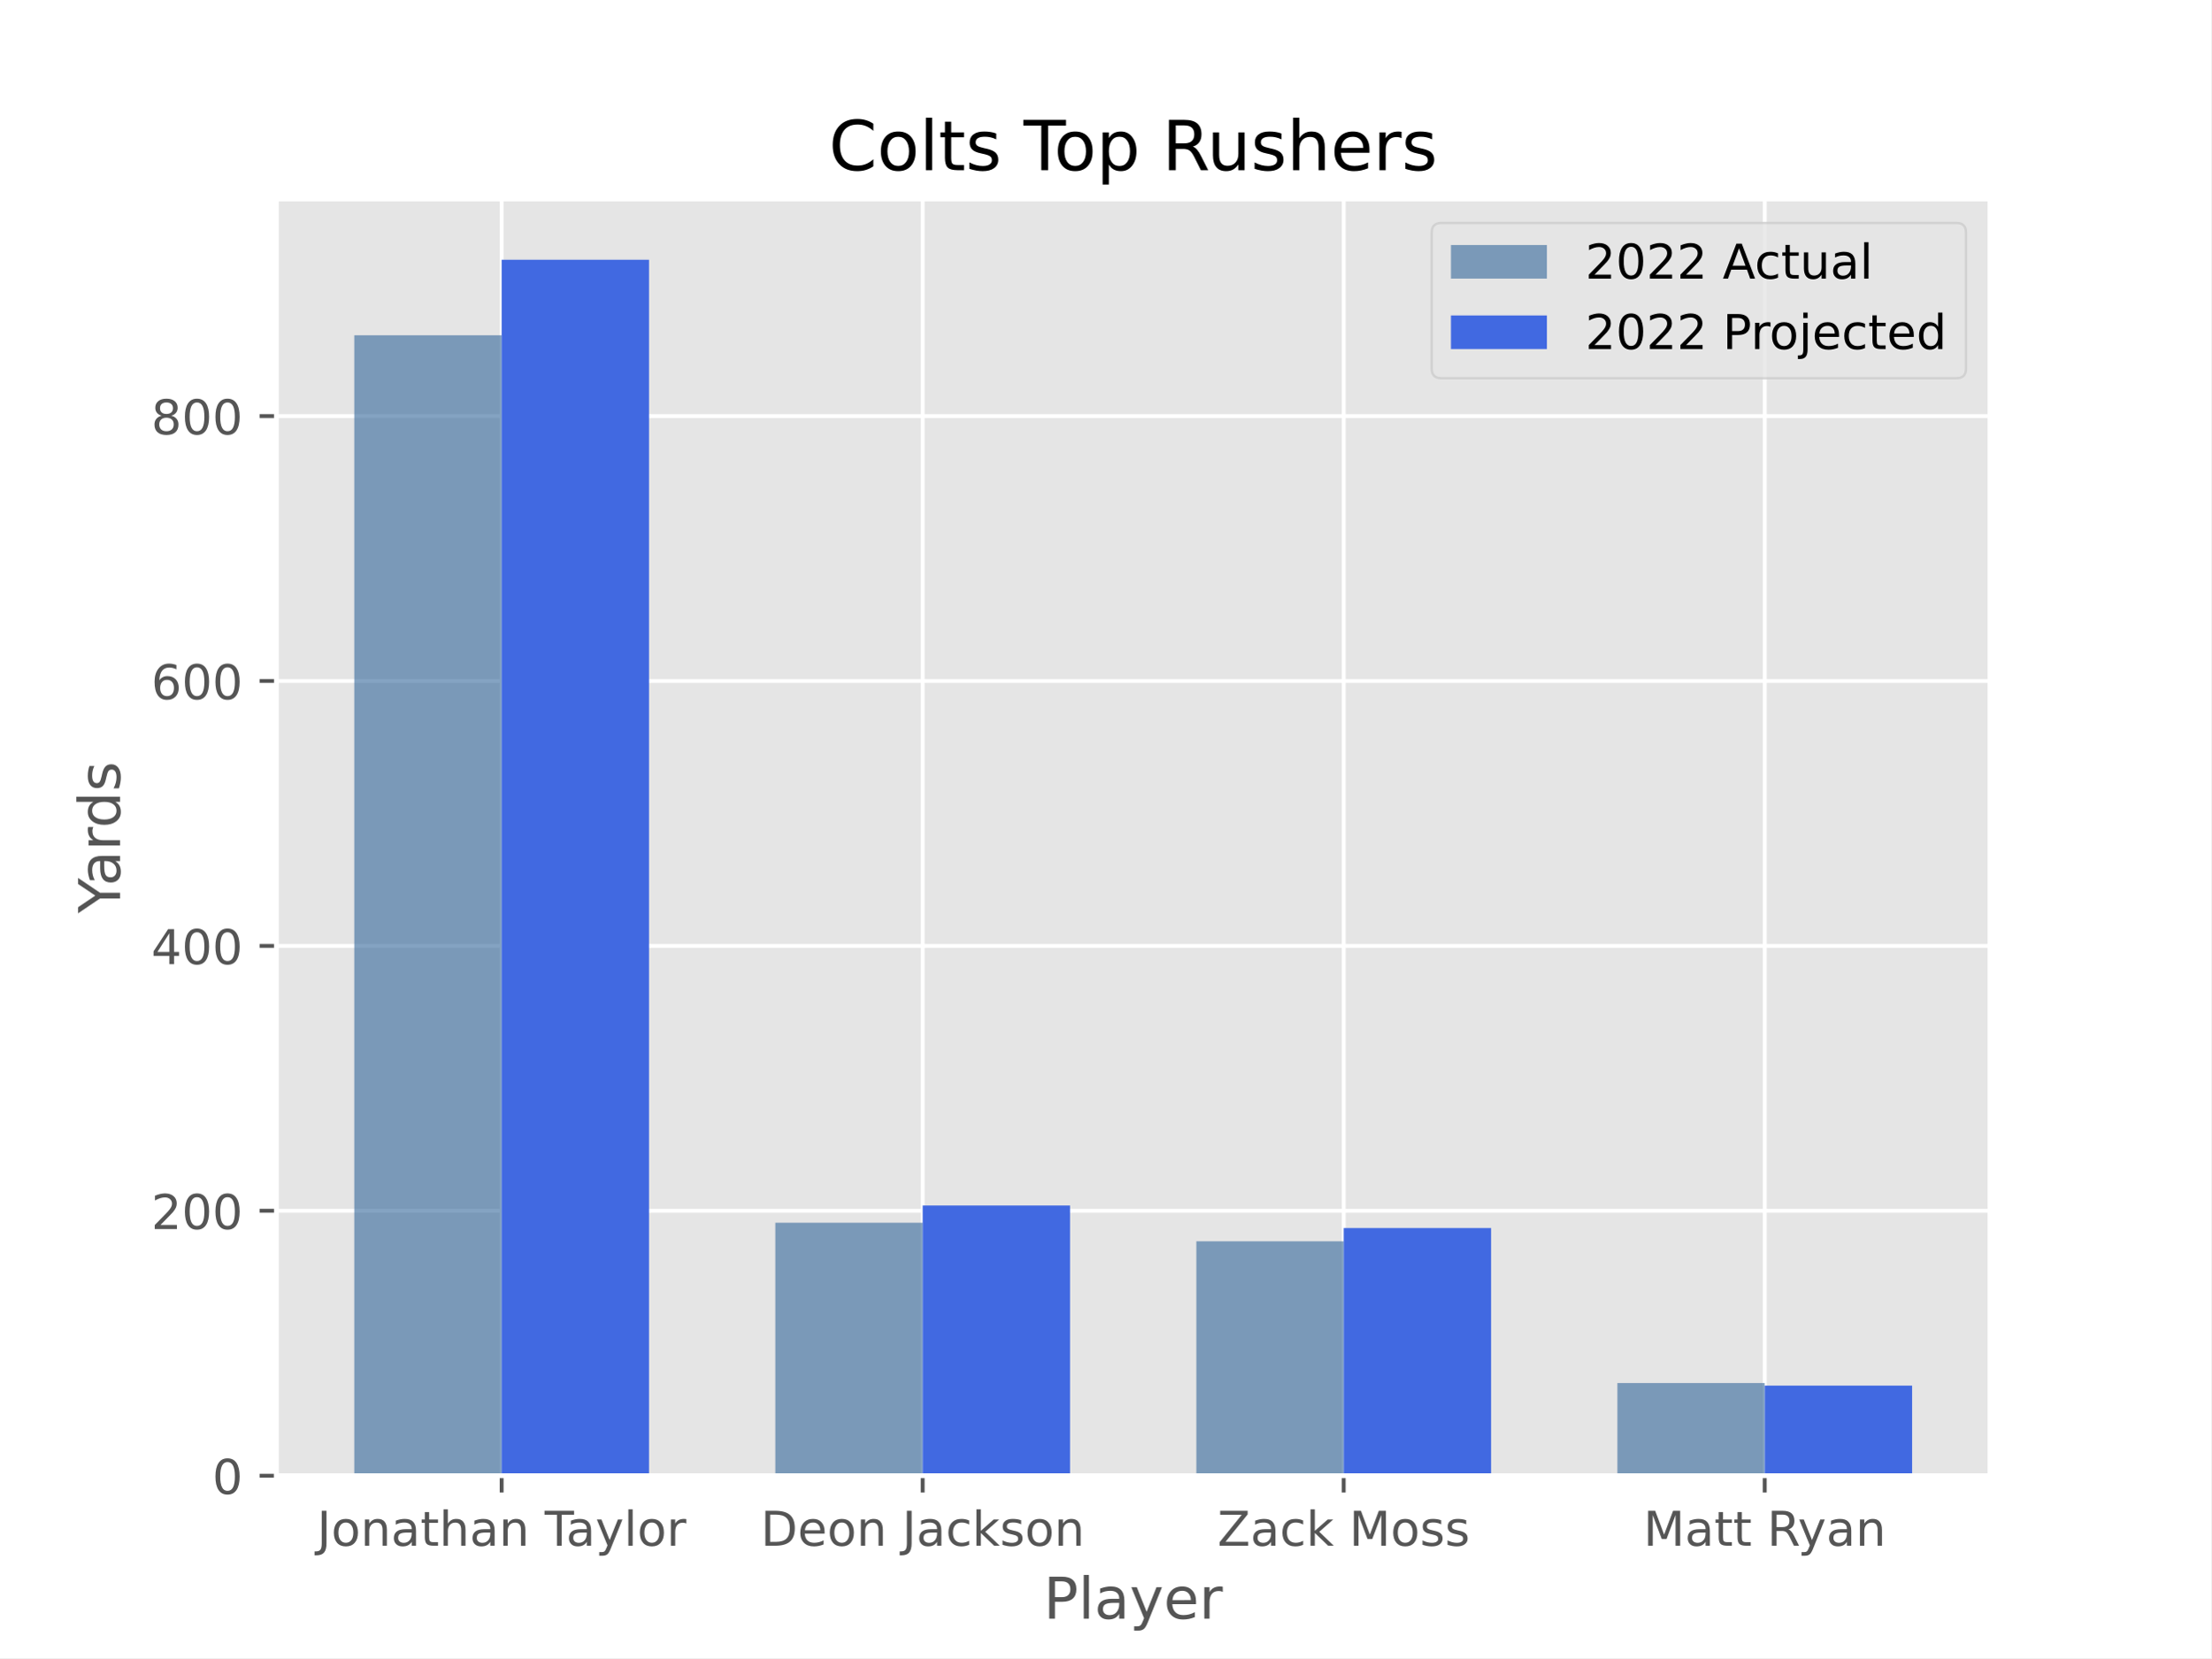
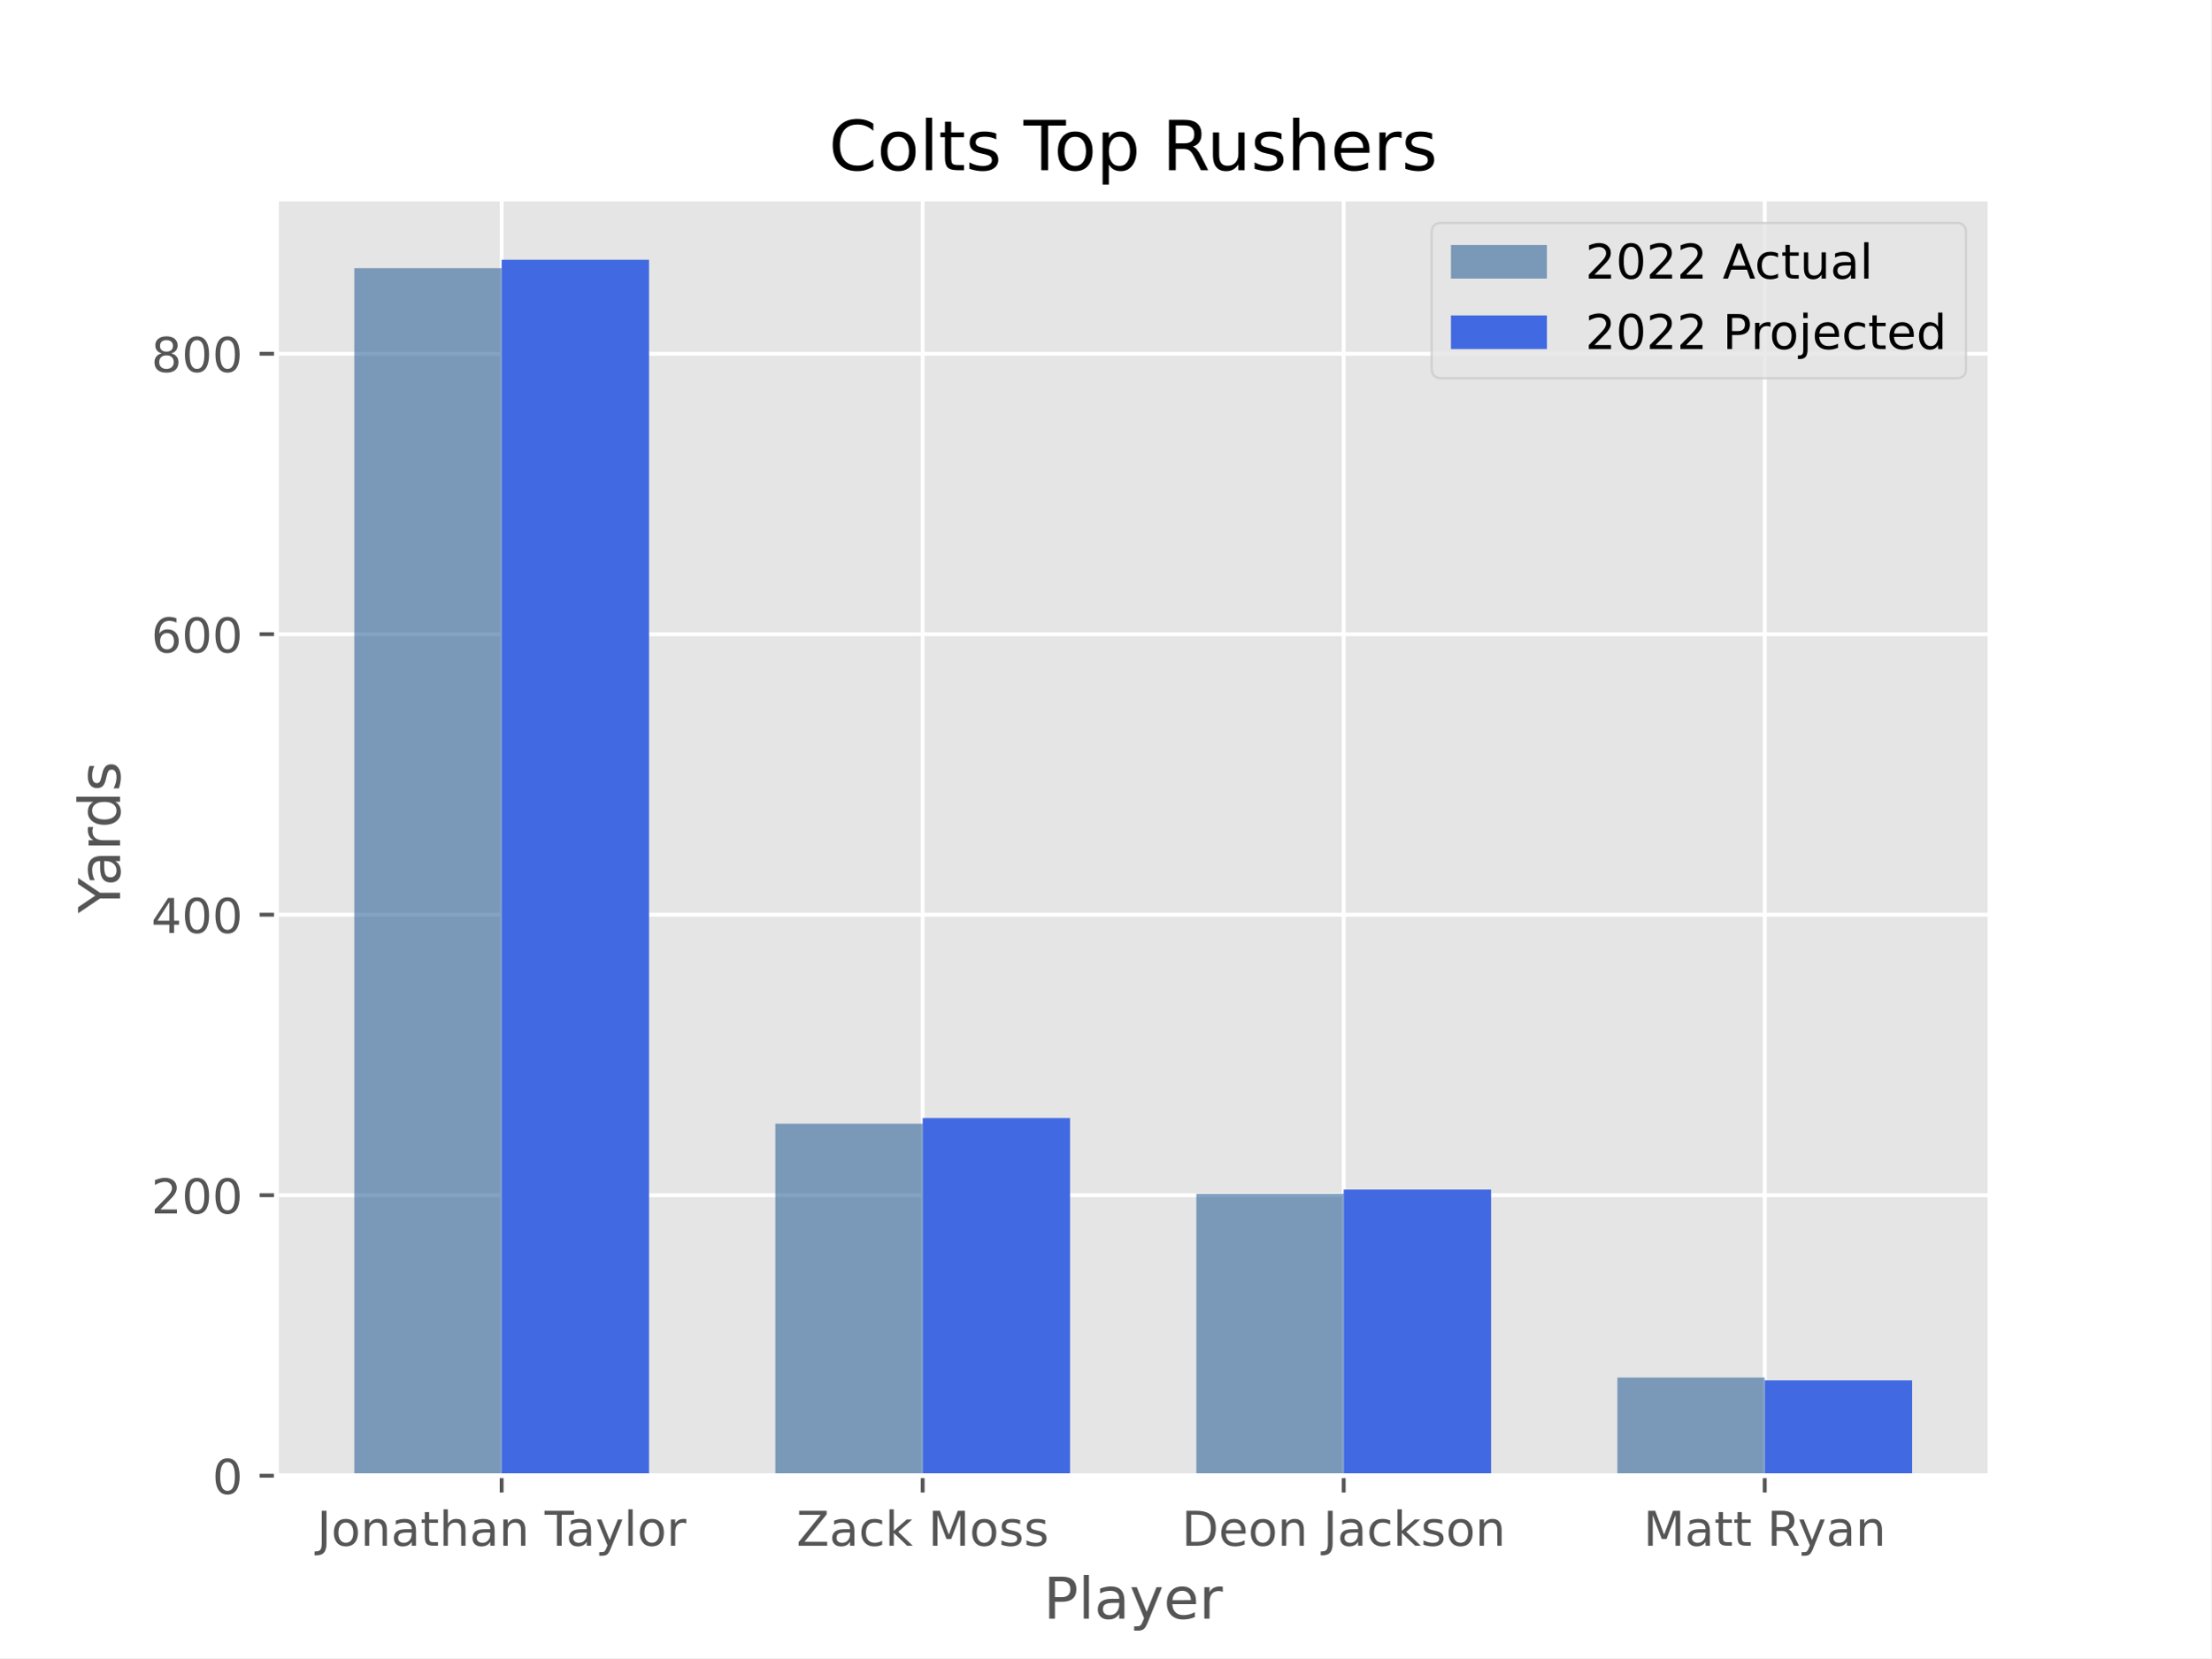
<svg xmlns="http://www.w3.org/2000/svg" xmlns:xlink="http://www.w3.org/1999/xlink" width="460.8pt" height="345.6pt" viewBox="0 0 460.8 345.6" version="1.1">
  <defs>
    <style type="text/css">*{stroke-linejoin: round; stroke-linecap: butt}</style>
  </defs>
  <g id="figure_1">
    <g id="patch_1">
      <path d="M 0 345.6  L 460.8 345.6  L 460.8 0  L 0 0  z " style="fill: #ffffff" />
    </g>
    <g id="axes_1">
      <g id="patch_2">
        <path d="M 57.6 307.584  L 414.72 307.584  L 414.72 41.472  L 57.6 41.472  z " style="fill: #e5e5e5" />
      </g>
      <g id="matplotlib.axis_1">
        <g id="xtick_1">
          <g id="line2d_1">
-             <path d="M 104.543 307.584  L 104.543 41.472  " clip-path="url(#pd95502ee62)" style="fill: none; stroke: #ffffff; stroke-width: 0.8; stroke-linecap: square" />
+             <path d="M 104.543 307.584  L 104.543 41.472  " clip-path="url(#p4e7fc8b1e7)" style="fill: none; stroke: #ffffff; stroke-width: 0.8; stroke-linecap: square" />
          </g>
          <g id="line2d_2">
            <defs>
-               <path id="mb0d54bbe8d" d="M 0 0  L 0 3.5  " style="stroke: #555555; stroke-width: 0.8" />
-             </defs>
-             <g>
-               <use xlink:href="#mb0d54bbe8d" x="104.543" y="307.584" style="fill: #555555; stroke: #555555; stroke-width: 0.8" />
+               <path id="md305badb75" d="M 0 0  L 0 3.5  " style="stroke: #555555; stroke-width: 0.8" />
+             </defs>
+             <g>
+               <use xlink:href="#md305badb75" x="104.543" y="307.584" style="fill: #555555; stroke: #555555; stroke-width: 0.8" />
            </g>
          </g>
          <g id="text_1">
            <g style="fill: #555555" transform="translate(66.06907 322.1824) scale(0.1 -0.1)">
              <defs>
                <path id="DejaVuSans-4a" d="M 628 4666  L 1259 4666  L 1259 325  Q 1259 -519 939 -900  Q 619 -1281 -91 -1281  L -331 -1281  L -331 -750  L -134 -750  Q 284 -750 456 -515  Q 628 -281 628 325  L 628 4666  z " transform="scale(0.015625)" />
                <path id="DejaVuSans-6f" d="M 1959 3097  Q 1497 3097 1228 2736  Q 959 2375 959 1747  Q 959 1119 1226 758  Q 1494 397 1959 397  Q 2419 397 2687 759  Q 2956 1122 2956 1747  Q 2956 2369 2687 2733  Q 2419 3097 1959 3097  z M 1959 3584  Q 2709 3584 3137 3096  Q 3566 2609 3566 1747  Q 3566 888 3137 398  Q 2709 -91 1959 -91  Q 1206 -91 779 398  Q 353 888 353 1747  Q 353 2609 779 3096  Q 1206 3584 1959 3584  z " transform="scale(0.015625)" />
                <path id="DejaVuSans-6e" d="M 3513 2113  L 3513 0  L 2938 0  L 2938 2094  Q 2938 2591 2744 2837  Q 2550 3084 2163 3084  Q 1697 3084 1428 2787  Q 1159 2491 1159 1978  L 1159 0  L 581 0  L 581 3500  L 1159 3500  L 1159 2956  Q 1366 3272 1645 3428  Q 1925 3584 2291 3584  Q 2894 3584 3203 3211  Q 3513 2838 3513 2113  z " transform="scale(0.015625)" />
                <path id="DejaVuSans-61" d="M 2194 1759  Q 1497 1759 1228 1600  Q 959 1441 959 1056  Q 959 750 1161 570  Q 1363 391 1709 391  Q 2188 391 2477 730  Q 2766 1069 2766 1631  L 2766 1759  L 2194 1759  z M 3341 1997  L 3341 0  L 2766 0  L 2766 531  Q 2569 213 2275 61  Q 1981 -91 1556 -91  Q 1019 -91 701 211  Q 384 513 384 1019  Q 384 1609 779 1909  Q 1175 2209 1959 2209  L 2766 2209  L 2766 2266  Q 2766 2663 2505 2880  Q 2244 3097 1772 3097  Q 1472 3097 1187 3025  Q 903 2953 641 2809  L 641 3341  Q 956 3463 1253 3523  Q 1550 3584 1831 3584  Q 2591 3584 2966 3190  Q 3341 2797 3341 1997  z " transform="scale(0.015625)" />
                <path id="DejaVuSans-74" d="M 1172 4494  L 1172 3500  L 2356 3500  L 2356 3053  L 1172 3053  L 1172 1153  Q 1172 725 1289 603  Q 1406 481 1766 481  L 2356 481  L 2356 0  L 1766 0  Q 1100 0 847 248  Q 594 497 594 1153  L 594 3053  L 172 3053  L 172 3500  L 594 3500  L 594 4494  L 1172 4494  z " transform="scale(0.015625)" />
                <path id="DejaVuSans-68" d="M 3513 2113  L 3513 0  L 2938 0  L 2938 2094  Q 2938 2591 2744 2837  Q 2550 3084 2163 3084  Q 1697 3084 1428 2787  Q 1159 2491 1159 1978  L 1159 0  L 581 0  L 581 4863  L 1159 4863  L 1159 2956  Q 1366 3272 1645 3428  Q 1925 3584 2291 3584  Q 2894 3584 3203 3211  Q 3513 2838 3513 2113  z " transform="scale(0.015625)" />
                <path id="DejaVuSans-20" transform="scale(0.015625)" />
                <path id="DejaVuSans-54" d="M -19 4666  L 3928 4666  L 3928 4134  L 2272 4134  L 2272 0  L 1638 0  L 1638 4134  L -19 4134  L -19 4666  z " transform="scale(0.015625)" />
                <path id="DejaVuSans-79" d="M 2059 -325  Q 1816 -950 1584 -1140  Q 1353 -1331 966 -1331  L 506 -1331  L 506 -850  L 844 -850  Q 1081 -850 1212 -737  Q 1344 -625 1503 -206  L 1606 56  L 191 3500  L 800 3500  L 1894 763  L 2988 3500  L 3597 3500  L 2059 -325  z " transform="scale(0.015625)" />
                <path id="DejaVuSans-6c" d="M 603 4863  L 1178 4863  L 1178 0  L 603 0  L 603 4863  z " transform="scale(0.015625)" />
                <path id="DejaVuSans-72" d="M 2631 2963  Q 2534 3019 2420 3045  Q 2306 3072 2169 3072  Q 1681 3072 1420 2755  Q 1159 2438 1159 1844  L 1159 0  L 581 0  L 581 3500  L 1159 3500  L 1159 2956  Q 1341 3275 1631 3429  Q 1922 3584 2338 3584  Q 2397 3584 2469 3576  Q 2541 3569 2628 3553  L 2631 2963  z " transform="scale(0.015625)" />
              </defs>
              <use xlink:href="#DejaVuSans-4a" />
              <use xlink:href="#DejaVuSans-6f" x="29.492" />
              <use xlink:href="#DejaVuSans-6e" x="90.674" />
              <use xlink:href="#DejaVuSans-61" x="154.053" />
              <use xlink:href="#DejaVuSans-74" x="215.332" />
              <use xlink:href="#DejaVuSans-68" x="254.541" />
              <use xlink:href="#DejaVuSans-61" x="317.92" />
              <use xlink:href="#DejaVuSans-6e" x="379.199" />
              <use xlink:href="#DejaVuSans-20" x="442.578" />
              <use xlink:href="#DejaVuSans-54" x="474.365" />
              <use xlink:href="#DejaVuSans-61" x="518.949" />
              <use xlink:href="#DejaVuSans-79" x="580.229" />
              <use xlink:href="#DejaVuSans-6c" x="639.408" />
              <use xlink:href="#DejaVuSans-6f" x="667.191" />
              <use xlink:href="#DejaVuSans-72" x="728.373" />
            </g>
          </g>
        </g>
        <g id="xtick_2">
          <g id="line2d_3">
-             <path d="M 192.288 307.584  L 192.288 41.472  " clip-path="url(#pd95502ee62)" style="fill: none; stroke: #ffffff; stroke-width: 0.8; stroke-linecap: square" />
+             <path d="M 192.288 307.584  L 192.288 41.472  " clip-path="url(#p4e7fc8b1e7)" style="fill: none; stroke: #ffffff; stroke-width: 0.8; stroke-linecap: square" />
          </g>
          <g id="line2d_4">
            <g>
-               <use xlink:href="#mb0d54bbe8d" x="192.288" y="307.584" style="fill: #555555; stroke: #555555; stroke-width: 0.8" />
+               <use xlink:href="#md305badb75" x="192.288" y="307.584" style="fill: #555555; stroke: #555555; stroke-width: 0.8" />
            </g>
          </g>
          <g id="text_2">
-             <g style="fill: #555555" transform="translate(158.5276 322.1824) scale(0.1 -0.1)">
+             <g style="fill: #555555" transform="translate(165.9823 322.1824) scale(0.1 -0.1)">
+               <defs>
+                 <path id="DejaVuSans-5a" d="M 359 4666  L 4025 4666  L 4025 4184  L 1075 531  L 4097 531  L 4097 0  L 288 0  L 288 481  L 3238 4134  L 359 4134  L 359 4666  z " transform="scale(0.015625)" />
+                 <path id="DejaVuSans-63" d="M 3122 3366  L 3122 2828  Q 2878 2963 2633 3030  Q 2388 3097 2138 3097  Q 1578 3097 1268 2742  Q 959 2388 959 1747  Q 959 1106 1268 751  Q 1578 397 2138 397  Q 2388 397 2633 464  Q 2878 531 3122 666  L 3122 134  Q 2881 22 2623 -34  Q 2366 -91 2075 -91  Q 1284 -91 818 406  Q 353 903 353 1747  Q 353 2603 823 3093  Q 1294 3584 2113 3584  Q 2378 3584 2631 3529  Q 2884 3475 3122 3366  z " transform="scale(0.015625)" />
+                 <path id="DejaVuSans-6b" d="M 581 4863  L 1159 4863  L 1159 1991  L 2875 3500  L 3609 3500  L 1753 1863  L 3688 0  L 2938 0  L 1159 1709  L 1159 0  L 581 0  L 581 4863  z " transform="scale(0.015625)" />
+                 <path id="DejaVuSans-4d" d="M 628 4666  L 1569 4666  L 2759 1491  L 3956 4666  L 4897 4666  L 4897 0  L 4281 0  L 4281 4097  L 3078 897  L 2444 897  L 1241 4097  L 1241 0  L 628 0  L 628 4666  z " transform="scale(0.015625)" />
+                 <path id="DejaVuSans-73" d="M 2834 3397  L 2834 2853  Q 2591 2978 2328 3040  Q 2066 3103 1784 3103  Q 1356 3103 1142 2972  Q 928 2841 928 2578  Q 928 2378 1081 2264  Q 1234 2150 1697 2047  L 1894 2003  Q 2506 1872 2764 1633  Q 3022 1394 3022 966  Q 3022 478 2636 193  Q 2250 -91 1575 -91  Q 1294 -91 989 -36  Q 684 19 347 128  L 347 722  Q 666 556 975 473  Q 1284 391 1588 391  Q 1994 391 2212 530  Q 2431 669 2431 922  Q 2431 1156 2273 1281  Q 2116 1406 1581 1522  L 1381 1569  Q 847 1681 609 1914  Q 372 2147 372 2553  Q 372 3047 722 3315  Q 1072 3584 1716 3584  Q 2034 3584 2315 3537  Q 2597 3491 2834 3397  z " transform="scale(0.015625)" />
+               </defs>
+               <use xlink:href="#DejaVuSans-5a" />
+               <use xlink:href="#DejaVuSans-61" x="68.506" />
+               <use xlink:href="#DejaVuSans-63" x="129.785" />
+               <use xlink:href="#DejaVuSans-6b" x="184.766" />
+               <use xlink:href="#DejaVuSans-20" x="242.676" />
+               <use xlink:href="#DejaVuSans-4d" x="274.463" />
+               <use xlink:href="#DejaVuSans-6f" x="360.742" />
+               <use xlink:href="#DejaVuSans-73" x="421.924" />
+               <use xlink:href="#DejaVuSans-73" x="474.023" />
+             </g>
+           </g>
+         </g>
+         <g id="xtick_3">
+           <g id="line2d_5">
+             <path d="M 280.032 307.584  L 280.032 41.472  " clip-path="url(#p4e7fc8b1e7)" style="fill: none; stroke: #ffffff; stroke-width: 0.8; stroke-linecap: square" />
+           </g>
+           <g id="line2d_6">
+             <g>
+               <use xlink:href="#md305badb75" x="280.032" y="307.584" style="fill: #555555; stroke: #555555; stroke-width: 0.8" />
+             </g>
+           </g>
+           <g id="text_3">
+             <g style="fill: #555555" transform="translate(246.2721 322.1824) scale(0.1 -0.1)">
              <defs>
                <path id="DejaVuSans-44" d="M 1259 4147  L 1259 519  L 2022 519  Q 2988 519 3436 956  Q 3884 1394 3884 2338  Q 3884 3275 3436 3711  Q 2988 4147 2022 4147  L 1259 4147  z M 628 4666  L 1925 4666  Q 3281 4666 3915 4102  Q 4550 3538 4550 2338  Q 4550 1131 3912 565  Q 3275 0 1925 0  L 628 0  L 628 4666  z " transform="scale(0.015625)" />
                <path id="DejaVuSans-65" d="M 3597 1894  L 3597 1613  L 953 1613  Q 991 1019 1311 708  Q 1631 397 2203 397  Q 2534 397 2845 478  Q 3156 559 3463 722  L 3463 178  Q 3153 47 2828 -22  Q 2503 -91 2169 -91  Q 1331 -91 842 396  Q 353 884 353 1716  Q 353 2575 817 3079  Q 1281 3584 2069 3584  Q 2775 3584 3186 3129  Q 3597 2675 3597 1894  z M 3022 2063  Q 3016 2534 2758 2815  Q 2500 3097 2075 3097  Q 1594 3097 1305 2825  Q 1016 2553 972 2059  L 3022 2063  z " transform="scale(0.015625)" />
-                 <path id="DejaVuSans-63" d="M 3122 3366  L 3122 2828  Q 2878 2963 2633 3030  Q 2388 3097 2138 3097  Q 1578 3097 1268 2742  Q 959 2388 959 1747  Q 959 1106 1268 751  Q 1578 397 2138 397  Q 2388 397 2633 464  Q 2878 531 3122 666  L 3122 134  Q 2881 22 2623 -34  Q 2366 -91 2075 -91  Q 1284 -91 818 406  Q 353 903 353 1747  Q 353 2603 823 3093  Q 1294 3584 2113 3584  Q 2378 3584 2631 3529  Q 2884 3475 3122 3366  z " transform="scale(0.015625)" />
-                 <path id="DejaVuSans-6b" d="M 581 4863  L 1159 4863  L 1159 1991  L 2875 3500  L 3609 3500  L 1753 1863  L 3688 0  L 2938 0  L 1159 1709  L 1159 0  L 581 0  L 581 4863  z " transform="scale(0.015625)" />
-                 <path id="DejaVuSans-73" d="M 2834 3397  L 2834 2853  Q 2591 2978 2328 3040  Q 2066 3103 1784 3103  Q 1356 3103 1142 2972  Q 928 2841 928 2578  Q 928 2378 1081 2264  Q 1234 2150 1697 2047  L 1894 2003  Q 2506 1872 2764 1633  Q 3022 1394 3022 966  Q 3022 478 2636 193  Q 2250 -91 1575 -91  Q 1294 -91 989 -36  Q 684 19 347 128  L 347 722  Q 666 556 975 473  Q 1284 391 1588 391  Q 1994 391 2212 530  Q 2431 669 2431 922  Q 2431 1156 2273 1281  Q 2116 1406 1581 1522  L 1381 1569  Q 847 1681 609 1914  Q 372 2147 372 2553  Q 372 3047 722 3315  Q 1072 3584 1716 3584  Q 2034 3584 2315 3537  Q 2597 3491 2834 3397  z " transform="scale(0.015625)" />
              </defs>
              <use xlink:href="#DejaVuSans-44" />
              <use xlink:href="#DejaVuSans-65" x="77.002" />
              <use xlink:href="#DejaVuSans-6f" x="138.525" />
              <use xlink:href="#DejaVuSans-6e" x="199.707" />
              <use xlink:href="#DejaVuSans-20" x="263.086" />
              <use xlink:href="#DejaVuSans-4a" x="294.873" />
              <use xlink:href="#DejaVuSans-61" x="324.365" />
              <use xlink:href="#DejaVuSans-63" x="385.645" />
              <use xlink:href="#DejaVuSans-6b" x="440.625" />
              <use xlink:href="#DejaVuSans-73" x="498.535" />
              <use xlink:href="#DejaVuSans-6f" x="550.635" />
              <use xlink:href="#DejaVuSans-6e" x="611.816" />
            </g>
          </g>
        </g>
-         <g id="xtick_3">
-           <g id="line2d_5">
-             <path d="M 280.032 307.584  L 280.032 41.472  " clip-path="url(#pd95502ee62)" style="fill: none; stroke: #ffffff; stroke-width: 0.8; stroke-linecap: square" />
-           </g>
-           <g id="line2d_6">
-             <g>
-               <use xlink:href="#mb0d54bbe8d" x="280.032" y="307.584" style="fill: #555555; stroke: #555555; stroke-width: 0.8" />
-             </g>
-           </g>
-           <g id="text_3">
-             <g style="fill: #555555" transform="translate(253.7268 322.1824) scale(0.1 -0.1)">
-               <defs>
-                 <path id="DejaVuSans-5a" d="M 359 4666  L 4025 4666  L 4025 4184  L 1075 531  L 4097 531  L 4097 0  L 288 0  L 288 481  L 3238 4134  L 359 4134  L 359 4666  z " transform="scale(0.015625)" />
-                 <path id="DejaVuSans-4d" d="M 628 4666  L 1569 4666  L 2759 1491  L 3956 4666  L 4897 4666  L 4897 0  L 4281 0  L 4281 4097  L 3078 897  L 2444 897  L 1241 4097  L 1241 0  L 628 0  L 628 4666  z " transform="scale(0.015625)" />
-               </defs>
-               <use xlink:href="#DejaVuSans-5a" />
-               <use xlink:href="#DejaVuSans-61" x="68.506" />
-               <use xlink:href="#DejaVuSans-63" x="129.785" />
-               <use xlink:href="#DejaVuSans-6b" x="184.766" />
-               <use xlink:href="#DejaVuSans-20" x="242.676" />
-               <use xlink:href="#DejaVuSans-4d" x="274.463" />
-               <use xlink:href="#DejaVuSans-6f" x="360.742" />
-               <use xlink:href="#DejaVuSans-73" x="421.924" />
-               <use xlink:href="#DejaVuSans-73" x="474.023" />
-             </g>
-           </g>
-         </g>
        <g id="xtick_4">
          <g id="line2d_7">
-             <path d="M 367.777 307.584  L 367.777 41.472  " clip-path="url(#pd95502ee62)" style="fill: none; stroke: #ffffff; stroke-width: 0.8; stroke-linecap: square" />
+             <path d="M 367.777 307.584  L 367.777 41.472  " clip-path="url(#p4e7fc8b1e7)" style="fill: none; stroke: #ffffff; stroke-width: 0.8; stroke-linecap: square" />
          </g>
          <g id="line2d_8">
            <g>
-               <use xlink:href="#mb0d54bbe8d" x="367.777" y="307.584" style="fill: #555555; stroke: #555555; stroke-width: 0.8" />
+               <use xlink:href="#md305badb75" x="367.777" y="307.584" style="fill: #555555; stroke: #555555; stroke-width: 0.8" />
            </g>
          </g>
          <g id="text_4">
            <g style="fill: #555555" transform="translate(342.4978 322.1824) scale(0.1 -0.1)">
              <defs>
                <path id="DejaVuSans-52" d="M 2841 2188  Q 3044 2119 3236 1894  Q 3428 1669 3622 1275  L 4263 0  L 3584 0  L 2988 1197  Q 2756 1666 2539 1819  Q 2322 1972 1947 1972  L 1259 1972  L 1259 0  L 628 0  L 628 4666  L 2053 4666  Q 2853 4666 3247 4331  Q 3641 3997 3641 3322  Q 3641 2881 3436 2590  Q 3231 2300 2841 2188  z M 1259 4147  L 1259 2491  L 2053 2491  Q 2509 2491 2742 2702  Q 2975 2913 2975 3322  Q 2975 3731 2742 3939  Q 2509 4147 2053 4147  L 1259 4147  z " transform="scale(0.015625)" />
              </defs>
              <use xlink:href="#DejaVuSans-4d" />
              <use xlink:href="#DejaVuSans-61" x="86.279" />
              <use xlink:href="#DejaVuSans-74" x="147.559" />
              <use xlink:href="#DejaVuSans-74" x="186.768" />
              <use xlink:href="#DejaVuSans-20" x="225.977" />
              <use xlink:href="#DejaVuSans-52" x="257.764" />
              <use xlink:href="#DejaVuSans-79" x="321.746" />
              <use xlink:href="#DejaVuSans-61" x="380.926" />
              <use xlink:href="#DejaVuSans-6e" x="442.205" />
            </g>
          </g>
        </g>
        <g id="text_5">
          <g style="fill: #555555" transform="translate(217.4888 337.3802) scale(0.12 -0.12)">
            <defs>
              <path id="DejaVuSans-50" d="M 1259 4147  L 1259 2394  L 2053 2394  Q 2494 2394 2734 2622  Q 2975 2850 2975 3272  Q 2975 3691 2734 3919  Q 2494 4147 2053 4147  L 1259 4147  z M 628 4666  L 2053 4666  Q 2838 4666 3239 4311  Q 3641 3956 3641 3272  Q 3641 2581 3239 2228  Q 2838 1875 2053 1875  L 1259 1875  L 1259 0  L 628 0  L 628 4666  z " transform="scale(0.015625)" />
            </defs>
            <use xlink:href="#DejaVuSans-50" />
            <use xlink:href="#DejaVuSans-6c" x="60.303" />
            <use xlink:href="#DejaVuSans-61" x="88.086" />
            <use xlink:href="#DejaVuSans-79" x="149.365" />
            <use xlink:href="#DejaVuSans-65" x="208.545" />
            <use xlink:href="#DejaVuSans-72" x="270.068" />
          </g>
        </g>
      </g>
      <g id="matplotlib.axis_2">
        <g id="ytick_1">
          <g id="line2d_9">
-             <path d="M 57.6 307.584  L 414.72 307.584  " clip-path="url(#pd95502ee62)" style="fill: none; stroke: #ffffff; stroke-width: 0.8; stroke-linecap: square" />
+             <path d="M 57.6 307.584  L 414.72 307.584  " clip-path="url(#p4e7fc8b1e7)" style="fill: none; stroke: #ffffff; stroke-width: 0.8; stroke-linecap: square" />
          </g>
          <g id="line2d_10">
            <defs>
-               <path id="m6b60e07ba8" d="M 0 0  L -3.5 0  " style="stroke: #555555; stroke-width: 0.8" />
-             </defs>
-             <g>
-               <use xlink:href="#m6b60e07ba8" x="57.6" y="307.584" style="fill: #555555; stroke: #555555; stroke-width: 0.8" />
+               <path id="m0d4e284b42" d="M 0 0  L -3.5 0  " style="stroke: #555555; stroke-width: 0.8" />
+             </defs>
+             <g>
+               <use xlink:href="#m0d4e284b42" x="57.6" y="307.584" style="fill: #555555; stroke: #555555; stroke-width: 0.8" />
            </g>
          </g>
          <g id="text_6">
            <g style="fill: #555555" transform="translate(44.2375 311.3832) scale(0.1 -0.1)">
              <defs>
                <path id="DejaVuSans-30" d="M 2034 4250  Q 1547 4250 1301 3770  Q 1056 3291 1056 2328  Q 1056 1369 1301 889  Q 1547 409 2034 409  Q 2525 409 2770 889  Q 3016 1369 3016 2328  Q 3016 3291 2770 3770  Q 2525 4250 2034 4250  z M 2034 4750  Q 2819 4750 3233 4129  Q 3647 3509 3647 2328  Q 3647 1150 3233 529  Q 2819 -91 2034 -91  Q 1250 -91 836 529  Q 422 1150 422 2328  Q 422 3509 836 4129  Q 1250 4750 2034 4750  z " transform="scale(0.015625)" />
              </defs>
              <use xlink:href="#DejaVuSans-30" />
            </g>
          </g>
        </g>
        <g id="ytick_2">
          <g id="line2d_11">
-             <path d="M 57.6 252.368  L 414.72 252.368  " clip-path="url(#pd95502ee62)" style="fill: none; stroke: #ffffff; stroke-width: 0.8; stroke-linecap: square" />
+             <path d="M 57.6 249.12  L 414.72 249.12  " clip-path="url(#p4e7fc8b1e7)" style="fill: none; stroke: #ffffff; stroke-width: 0.8; stroke-linecap: square" />
          </g>
          <g id="line2d_12">
            <g>
-               <use xlink:href="#m6b60e07ba8" x="57.6" y="252.368" style="fill: #555555; stroke: #555555; stroke-width: 0.8" />
+               <use xlink:href="#m0d4e284b42" x="57.6" y="249.12" style="fill: #555555; stroke: #555555; stroke-width: 0.8" />
            </g>
          </g>
          <g id="text_7">
-             <g style="fill: #555555" transform="translate(31.5125 256.1675) scale(0.1 -0.1)">
+             <g style="fill: #555555" transform="translate(31.5125 252.9196) scale(0.1 -0.1)">
              <defs>
                <path id="DejaVuSans-32" d="M 1228 531  L 3431 531  L 3431 0  L 469 0  L 469 531  Q 828 903 1448 1529  Q 2069 2156 2228 2338  Q 2531 2678 2651 2914  Q 2772 3150 2772 3378  Q 2772 3750 2511 3984  Q 2250 4219 1831 4219  Q 1534 4219 1204 4116  Q 875 4013 500 3803  L 500 4441  Q 881 4594 1212 4672  Q 1544 4750 1819 4750  Q 2544 4750 2975 4387  Q 3406 4025 3406 3419  Q 3406 3131 3298 2873  Q 3191 2616 2906 2266  Q 2828 2175 2409 1742  Q 1991 1309 1228 531  z " transform="scale(0.015625)" />
              </defs>
              <use xlink:href="#DejaVuSans-32" />
              <use xlink:href="#DejaVuSans-30" x="63.623" />
              <use xlink:href="#DejaVuSans-30" x="127.246" />
            </g>
          </g>
        </g>
        <g id="ytick_3">
          <g id="line2d_13">
-             <path d="M 57.6 197.153  L 414.72 197.153  " clip-path="url(#pd95502ee62)" style="fill: none; stroke: #ffffff; stroke-width: 0.8; stroke-linecap: square" />
+             <path d="M 57.6 190.657  L 414.72 190.657  " clip-path="url(#p4e7fc8b1e7)" style="fill: none; stroke: #ffffff; stroke-width: 0.8; stroke-linecap: square" />
          </g>
          <g id="line2d_14">
            <g>
-               <use xlink:href="#m6b60e07ba8" x="57.6" y="197.153" style="fill: #555555; stroke: #555555; stroke-width: 0.8" />
+               <use xlink:href="#m0d4e284b42" x="57.6" y="190.657" style="fill: #555555; stroke: #555555; stroke-width: 0.8" />
            </g>
          </g>
          <g id="text_8">
-             <g style="fill: #555555" transform="translate(31.5125 200.9518) scale(0.1 -0.1)">
+             <g style="fill: #555555" transform="translate(31.5125 194.4559) scale(0.1 -0.1)">
              <defs>
                <path id="DejaVuSans-34" d="M 2419 4116  L 825 1625  L 2419 1625  L 2419 4116  z M 2253 4666  L 3047 4666  L 3047 1625  L 3713 1625  L 3713 1100  L 3047 1100  L 3047 0  L 2419 0  L 2419 1100  L 313 1100  L 313 1709  L 2253 4666  z " transform="scale(0.015625)" />
              </defs>
              <use xlink:href="#DejaVuSans-34" />
              <use xlink:href="#DejaVuSans-30" x="63.623" />
              <use xlink:href="#DejaVuSans-30" x="127.246" />
            </g>
          </g>
        </g>
        <g id="ytick_4">
          <g id="line2d_15">
-             <path d="M 57.6 141.937  L 414.72 141.937  " clip-path="url(#pd95502ee62)" style="fill: none; stroke: #ffffff; stroke-width: 0.8; stroke-linecap: square" />
+             <path d="M 57.6 132.193  L 414.72 132.193  " clip-path="url(#p4e7fc8b1e7)" style="fill: none; stroke: #ffffff; stroke-width: 0.8; stroke-linecap: square" />
          </g>
          <g id="line2d_16">
            <g>
-               <use xlink:href="#m6b60e07ba8" x="57.6" y="141.937" style="fill: #555555; stroke: #555555; stroke-width: 0.8" />
+               <use xlink:href="#m0d4e284b42" x="57.6" y="132.193" style="fill: #555555; stroke: #555555; stroke-width: 0.8" />
            </g>
          </g>
          <g id="text_9">
-             <g style="fill: #555555" transform="translate(31.5125 145.7362) scale(0.1 -0.1)">
+             <g style="fill: #555555" transform="translate(31.5125 135.9922) scale(0.1 -0.1)">
              <defs>
                <path id="DejaVuSans-36" d="M 2113 2584  Q 1688 2584 1439 2293  Q 1191 2003 1191 1497  Q 1191 994 1439 701  Q 1688 409 2113 409  Q 2538 409 2786 701  Q 3034 994 3034 1497  Q 3034 2003 2786 2293  Q 2538 2584 2113 2584  z M 3366 4563  L 3366 3988  Q 3128 4100 2886 4159  Q 2644 4219 2406 4219  Q 1781 4219 1451 3797  Q 1122 3375 1075 2522  Q 1259 2794 1537 2939  Q 1816 3084 2150 3084  Q 2853 3084 3261 2657  Q 3669 2231 3669 1497  Q 3669 778 3244 343  Q 2819 -91 2113 -91  Q 1303 -91 875 529  Q 447 1150 447 2328  Q 447 3434 972 4092  Q 1497 4750 2381 4750  Q 2619 4750 2861 4703  Q 3103 4656 3366 4563  z " transform="scale(0.015625)" />
              </defs>
              <use xlink:href="#DejaVuSans-36" />
              <use xlink:href="#DejaVuSans-30" x="63.623" />
              <use xlink:href="#DejaVuSans-30" x="127.246" />
            </g>
          </g>
        </g>
        <g id="ytick_5">
          <g id="line2d_17">
-             <path d="M 57.6 86.721  L 414.72 86.721  " clip-path="url(#pd95502ee62)" style="fill: none; stroke: #ffffff; stroke-width: 0.8; stroke-linecap: square" />
+             <path d="M 57.6 73.729  L 414.72 73.729  " clip-path="url(#p4e7fc8b1e7)" style="fill: none; stroke: #ffffff; stroke-width: 0.8; stroke-linecap: square" />
          </g>
          <g id="line2d_18">
            <g>
-               <use xlink:href="#m6b60e07ba8" x="57.6" y="86.721" style="fill: #555555; stroke: #555555; stroke-width: 0.8" />
+               <use xlink:href="#m0d4e284b42" x="57.6" y="73.729" style="fill: #555555; stroke: #555555; stroke-width: 0.8" />
            </g>
          </g>
          <g id="text_10">
-             <g style="fill: #555555" transform="translate(31.5125 90.52047) scale(0.1 -0.1)">
+             <g style="fill: #555555" transform="translate(31.5125 77.52855) scale(0.1 -0.1)">
              <defs>
                <path id="DejaVuSans-38" d="M 2034 2216  Q 1584 2216 1326 1975  Q 1069 1734 1069 1313  Q 1069 891 1326 650  Q 1584 409 2034 409  Q 2484 409 2743 651  Q 3003 894 3003 1313  Q 3003 1734 2745 1975  Q 2488 2216 2034 2216  z M 1403 2484  Q 997 2584 770 2862  Q 544 3141 544 3541  Q 544 4100 942 4425  Q 1341 4750 2034 4750  Q 2731 4750 3128 4425  Q 3525 4100 3525 3541  Q 3525 3141 3298 2862  Q 3072 2584 2669 2484  Q 3125 2378 3379 2068  Q 3634 1759 3634 1313  Q 3634 634 3220 271  Q 2806 -91 2034 -91  Q 1263 -91 848 271  Q 434 634 434 1313  Q 434 1759 690 2068  Q 947 2378 1403 2484  z M 1172 3481  Q 1172 3119 1398 2916  Q 1625 2713 2034 2713  Q 2441 2713 2670 2916  Q 2900 3119 2900 3481  Q 2900 3844 2670 4047  Q 2441 4250 2034 4250  Q 1625 4250 1398 4047  Q 1172 3844 1172 3481  z " transform="scale(0.015625)" />
              </defs>
              <use xlink:href="#DejaVuSans-38" />
              <use xlink:href="#DejaVuSans-30" x="63.623" />
              <use xlink:href="#DejaVuSans-30" x="127.246" />
            </g>
          </g>
        </g>
        <g id="text_11">
          <g style="fill: #555555" transform="translate(25.01687 190.3408) rotate(-90) scale(0.12 -0.12)">
            <defs>
              <path id="DejaVuSans-59" d="M -13 4666  L 666 4666  L 1959 2747  L 3244 4666  L 3922 4666  L 2272 2222  L 2272 0  L 1638 0  L 1638 2222  L -13 4666  z " transform="scale(0.015625)" />
              <path id="DejaVuSans-64" d="M 2906 2969  L 2906 4863  L 3481 4863  L 3481 0  L 2906 0  L 2906 525  Q 2725 213 2448 61  Q 2172 -91 1784 -91  Q 1150 -91 751 415  Q 353 922 353 1747  Q 353 2572 751 3078  Q 1150 3584 1784 3584  Q 2172 3584 2448 3432  Q 2725 3281 2906 2969  z M 947 1747  Q 947 1113 1208 752  Q 1469 391 1925 391  Q 2381 391 2643 752  Q 2906 1113 2906 1747  Q 2906 2381 2643 2742  Q 2381 3103 1925 3103  Q 1469 3103 1208 2742  Q 947 2381 947 1747  z " transform="scale(0.015625)" />
            </defs>
            <use xlink:href="#DejaVuSans-59" />
            <use xlink:href="#DejaVuSans-61" x="47.334" />
            <use xlink:href="#DejaVuSans-72" x="108.613" />
            <use xlink:href="#DejaVuSans-64" x="147.977" />
            <use xlink:href="#DejaVuSans-73" x="211.453" />
          </g>
        </g>
      </g>
      <g id="patch_3">
-         <path d="M 73.833 307.584  L 104.543 307.584  L 104.543 69.88  L 73.833 69.88  z " clip-path="url(#pd95502ee62)" style="fill: #336699; fill-opacity: 0.6" />
+         <path d="M 73.833 307.584  L 104.543 307.584  L 104.543 55.898  L 73.833 55.898  z " clip-path="url(#p4e7fc8b1e7)" style="fill: #336699; fill-opacity: 0.6" />
      </g>
      <g id="patch_4">
-         <path d="M 161.577 307.584  L 192.288 307.584  L 192.288 254.853  L 161.577 254.853  z " clip-path="url(#pd95502ee62)" style="fill: #336699; fill-opacity: 0.6" />
+         <path d="M 161.577 307.584  L 192.288 307.584  L 192.288 234.212  L 161.577 234.212  z " clip-path="url(#p4e7fc8b1e7)" style="fill: #336699; fill-opacity: 0.6" />
      </g>
      <g id="patch_5">
-         <path d="M 249.322 307.584  L 280.032 307.584  L 280.032 258.718  L 249.322 258.718  z " clip-path="url(#pd95502ee62)" style="fill: #336699; fill-opacity: 0.6" />
+         <path d="M 249.322 307.584  L 280.032 307.584  L 280.032 248.828  L 249.322 248.828  z " clip-path="url(#p4e7fc8b1e7)" style="fill: #336699; fill-opacity: 0.6" />
      </g>
      <g id="patch_6">
-         <path d="M 337.066 307.584  L 367.777 307.584  L 367.777 288.259  L 337.066 288.259  z " clip-path="url(#pd95502ee62)" style="fill: #336699; fill-opacity: 0.6" />
+         <path d="M 337.066 307.584  L 367.777 307.584  L 367.777 287.122  L 337.066 287.122  z " clip-path="url(#p4e7fc8b1e7)" style="fill: #336699; fill-opacity: 0.6" />
      </g>
      <g id="patch_7">
-         <path d="M 104.543 307.584  L 135.254 307.584  L 135.254 54.144  L 104.543 54.144  z " clip-path="url(#pd95502ee62)" style="fill: #4169e1" />
+         <path d="M 104.543 307.584  L 135.254 307.584  L 135.254 54.144  L 104.543 54.144  z " clip-path="url(#p4e7fc8b1e7)" style="fill: #4169e1" />
      </g>
      <g id="patch_8">
-         <path d="M 192.288 307.584  L 222.998 307.584  L 222.998 251.264  L 192.288 251.264  z " clip-path="url(#pd95502ee62)" style="fill: #4169e1" />
+         <path d="M 192.288 307.584  L 222.998 307.584  L 222.998 233.043  L 192.288 233.043  z " clip-path="url(#p4e7fc8b1e7)" style="fill: #4169e1" />
      </g>
      <g id="patch_9">
-         <path d="M 280.032 307.584  L 310.743 307.584  L 310.743 255.957  L 280.032 255.957  z " clip-path="url(#pd95502ee62)" style="fill: #4169e1" />
+         <path d="M 280.032 307.584  L 310.743 307.584  L 310.743 247.951  L 280.032 247.951  z " clip-path="url(#p4e7fc8b1e7)" style="fill: #4169e1" />
      </g>
      <g id="patch_10">
-         <path d="M 367.777 307.584  L 398.487 307.584  L 398.487 288.811  L 367.777 288.811  z " clip-path="url(#pd95502ee62)" style="fill: #4169e1" />
+         <path d="M 367.777 307.584  L 398.487 307.584  L 398.487 287.706  L 367.777 287.706  z " clip-path="url(#p4e7fc8b1e7)" style="fill: #4169e1" />
      </g>
      <g id="patch_11">
        <path d="M 57.6 307.584  L 57.6 41.472  " style="fill: none; stroke: #ffffff; stroke-linejoin: miter; stroke-linecap: square" />
      </g>
      <g id="patch_12">
        <path d="M 414.72 307.584  L 414.72 41.472  " style="fill: none; stroke: #ffffff; stroke-linejoin: miter; stroke-linecap: square" />
      </g>
      <g id="patch_13">
        <path d="M 57.6 307.584  L 414.72 307.584  " style="fill: none; stroke: #ffffff; stroke-linejoin: miter; stroke-linecap: square" />
      </g>
      <g id="patch_14">
        <path d="M 57.6 41.472  L 414.72 41.472  " style="fill: none; stroke: #ffffff; stroke-linejoin: miter; stroke-linecap: square" />
      </g>
      <g id="text_12">
        <g transform="translate(172.7303 35.472) scale(0.144 -0.144)">
          <defs>
            <path id="DejaVuSans-43" d="M 4122 4306  L 4122 3641  Q 3803 3938 3442 4084  Q 3081 4231 2675 4231  Q 1875 4231 1450 3742  Q 1025 3253 1025 2328  Q 1025 1406 1450 917  Q 1875 428 2675 428  Q 3081 428 3442 575  Q 3803 722 4122 1019  L 4122 359  Q 3791 134 3420 21  Q 3050 -91 2638 -91  Q 1578 -91 968 557  Q 359 1206 359 2328  Q 359 3453 968 4101  Q 1578 4750 2638 4750  Q 3056 4750 3426 4639  Q 3797 4528 4122 4306  z " transform="scale(0.015625)" />
            <path id="DejaVuSans-70" d="M 1159 525  L 1159 -1331  L 581 -1331  L 581 3500  L 1159 3500  L 1159 2969  Q 1341 3281 1617 3432  Q 1894 3584 2278 3584  Q 2916 3584 3314 3078  Q 3713 2572 3713 1747  Q 3713 922 3314 415  Q 2916 -91 2278 -91  Q 1894 -91 1617 61  Q 1341 213 1159 525  z M 3116 1747  Q 3116 2381 2855 2742  Q 2594 3103 2138 3103  Q 1681 3103 1420 2742  Q 1159 2381 1159 1747  Q 1159 1113 1420 752  Q 1681 391 2138 391  Q 2594 391 2855 752  Q 3116 1113 3116 1747  z " transform="scale(0.015625)" />
            <path id="DejaVuSans-75" d="M 544 1381  L 544 3500  L 1119 3500  L 1119 1403  Q 1119 906 1312 657  Q 1506 409 1894 409  Q 2359 409 2629 706  Q 2900 1003 2900 1516  L 2900 3500  L 3475 3500  L 3475 0  L 2900 0  L 2900 538  Q 2691 219 2414 64  Q 2138 -91 1772 -91  Q 1169 -91 856 284  Q 544 659 544 1381  z M 1991 3584  L 1991 3584  z " transform="scale(0.015625)" />
          </defs>
          <use xlink:href="#DejaVuSans-43" />
          <use xlink:href="#DejaVuSans-6f" x="69.824" />
          <use xlink:href="#DejaVuSans-6c" x="131.006" />
          <use xlink:href="#DejaVuSans-74" x="158.789" />
          <use xlink:href="#DejaVuSans-73" x="197.998" />
          <use xlink:href="#DejaVuSans-20" x="250.098" />
          <use xlink:href="#DejaVuSans-54" x="281.885" />
          <use xlink:href="#DejaVuSans-6f" x="325.969" />
          <use xlink:href="#DejaVuSans-70" x="387.15" />
          <use xlink:href="#DejaVuSans-20" x="450.627" />
          <use xlink:href="#DejaVuSans-52" x="482.414" />
          <use xlink:href="#DejaVuSans-75" x="547.396" />
          <use xlink:href="#DejaVuSans-73" x="610.775" />
          <use xlink:href="#DejaVuSans-68" x="662.875" />
          <use xlink:href="#DejaVuSans-65" x="726.254" />
          <use xlink:href="#DejaVuSans-72" x="787.777" />
          <use xlink:href="#DejaVuSans-73" x="828.891" />
        </g>
      </g>
      <g id="legend_1">
        <g id="patch_15">
          <path d="M 300.381 78.828  L 407.72 78.828  Q 409.72 78.828 409.72 76.828  L 409.72 48.472  Q 409.72 46.472 407.72 46.472  L 300.381 46.472  Q 298.381 46.472 298.381 48.472  L 298.381 76.828  Q 298.381 78.828 300.381 78.828  z " style="fill: #e5e5e5; opacity: 0.8; stroke: #cccccc; stroke-width: 0.5; stroke-linejoin: miter" />
        </g>
        <g id="patch_16">
          <path d="M 302.381 58.07  L 322.381 58.07  L 322.381 51.07  L 302.381 51.07  z " style="fill: #336699; fill-opacity: 0.6" />
        </g>
        <g id="text_13">
          <g transform="translate(330.3809 58.07044) scale(0.1 -0.1)">
            <defs>
              <path id="DejaVuSans-41" d="M 2188 4044  L 1331 1722  L 3047 1722  L 2188 4044  z M 1831 4666  L 2547 4666  L 4325 0  L 3669 0  L 3244 1197  L 1141 1197  L 716 0  L 50 0  L 1831 4666  z " transform="scale(0.015625)" />
            </defs>
            <use xlink:href="#DejaVuSans-32" />
            <use xlink:href="#DejaVuSans-30" x="63.623" />
            <use xlink:href="#DejaVuSans-32" x="127.246" />
            <use xlink:href="#DejaVuSans-32" x="190.869" />
            <use xlink:href="#DejaVuSans-20" x="254.492" />
            <use xlink:href="#DejaVuSans-41" x="286.279" />
            <use xlink:href="#DejaVuSans-63" x="352.938" />
            <use xlink:href="#DejaVuSans-74" x="407.918" />
            <use xlink:href="#DejaVuSans-75" x="447.127" />
            <use xlink:href="#DejaVuSans-61" x="510.506" />
            <use xlink:href="#DejaVuSans-6c" x="571.785" />
          </g>
        </g>
        <g id="patch_17">
          <path d="M 302.381 72.749  L 322.381 72.749  L 322.381 65.749  L 302.381 65.749  z " style="fill: #4169e1" />
        </g>
        <g id="text_14">
          <g transform="translate(330.3809 72.74856) scale(0.1 -0.1)">
            <defs>
              <path id="DejaVuSans-6a" d="M 603 3500  L 1178 3500  L 1178 -63  Q 1178 -731 923 -1031  Q 669 -1331 103 -1331  L -116 -1331  L -116 -844  L 38 -844  Q 366 -844 484 -692  Q 603 -541 603 -63  L 603 3500  z M 603 4863  L 1178 4863  L 1178 4134  L 603 4134  L 603 4863  z " transform="scale(0.015625)" />
            </defs>
            <use xlink:href="#DejaVuSans-32" />
            <use xlink:href="#DejaVuSans-30" x="63.623" />
            <use xlink:href="#DejaVuSans-32" x="127.246" />
            <use xlink:href="#DejaVuSans-32" x="190.869" />
            <use xlink:href="#DejaVuSans-20" x="254.492" />
            <use xlink:href="#DejaVuSans-50" x="286.279" />
            <use xlink:href="#DejaVuSans-72" x="344.832" />
            <use xlink:href="#DejaVuSans-6f" x="383.695" />
            <use xlink:href="#DejaVuSans-6a" x="444.877" />
            <use xlink:href="#DejaVuSans-65" x="472.66" />
            <use xlink:href="#DejaVuSans-63" x="534.184" />
            <use xlink:href="#DejaVuSans-74" x="589.164" />
            <use xlink:href="#DejaVuSans-65" x="628.373" />
            <use xlink:href="#DejaVuSans-64" x="689.896" />
          </g>
        </g>
      </g>
    </g>
  </g>
  <defs>
-     <clipPath id="pd95502ee62">
+     <clipPath id="p4e7fc8b1e7">
      <rect x="57.6" y="41.472" width="357.12" height="266.112" />
    </clipPath>
  </defs>
</svg>
